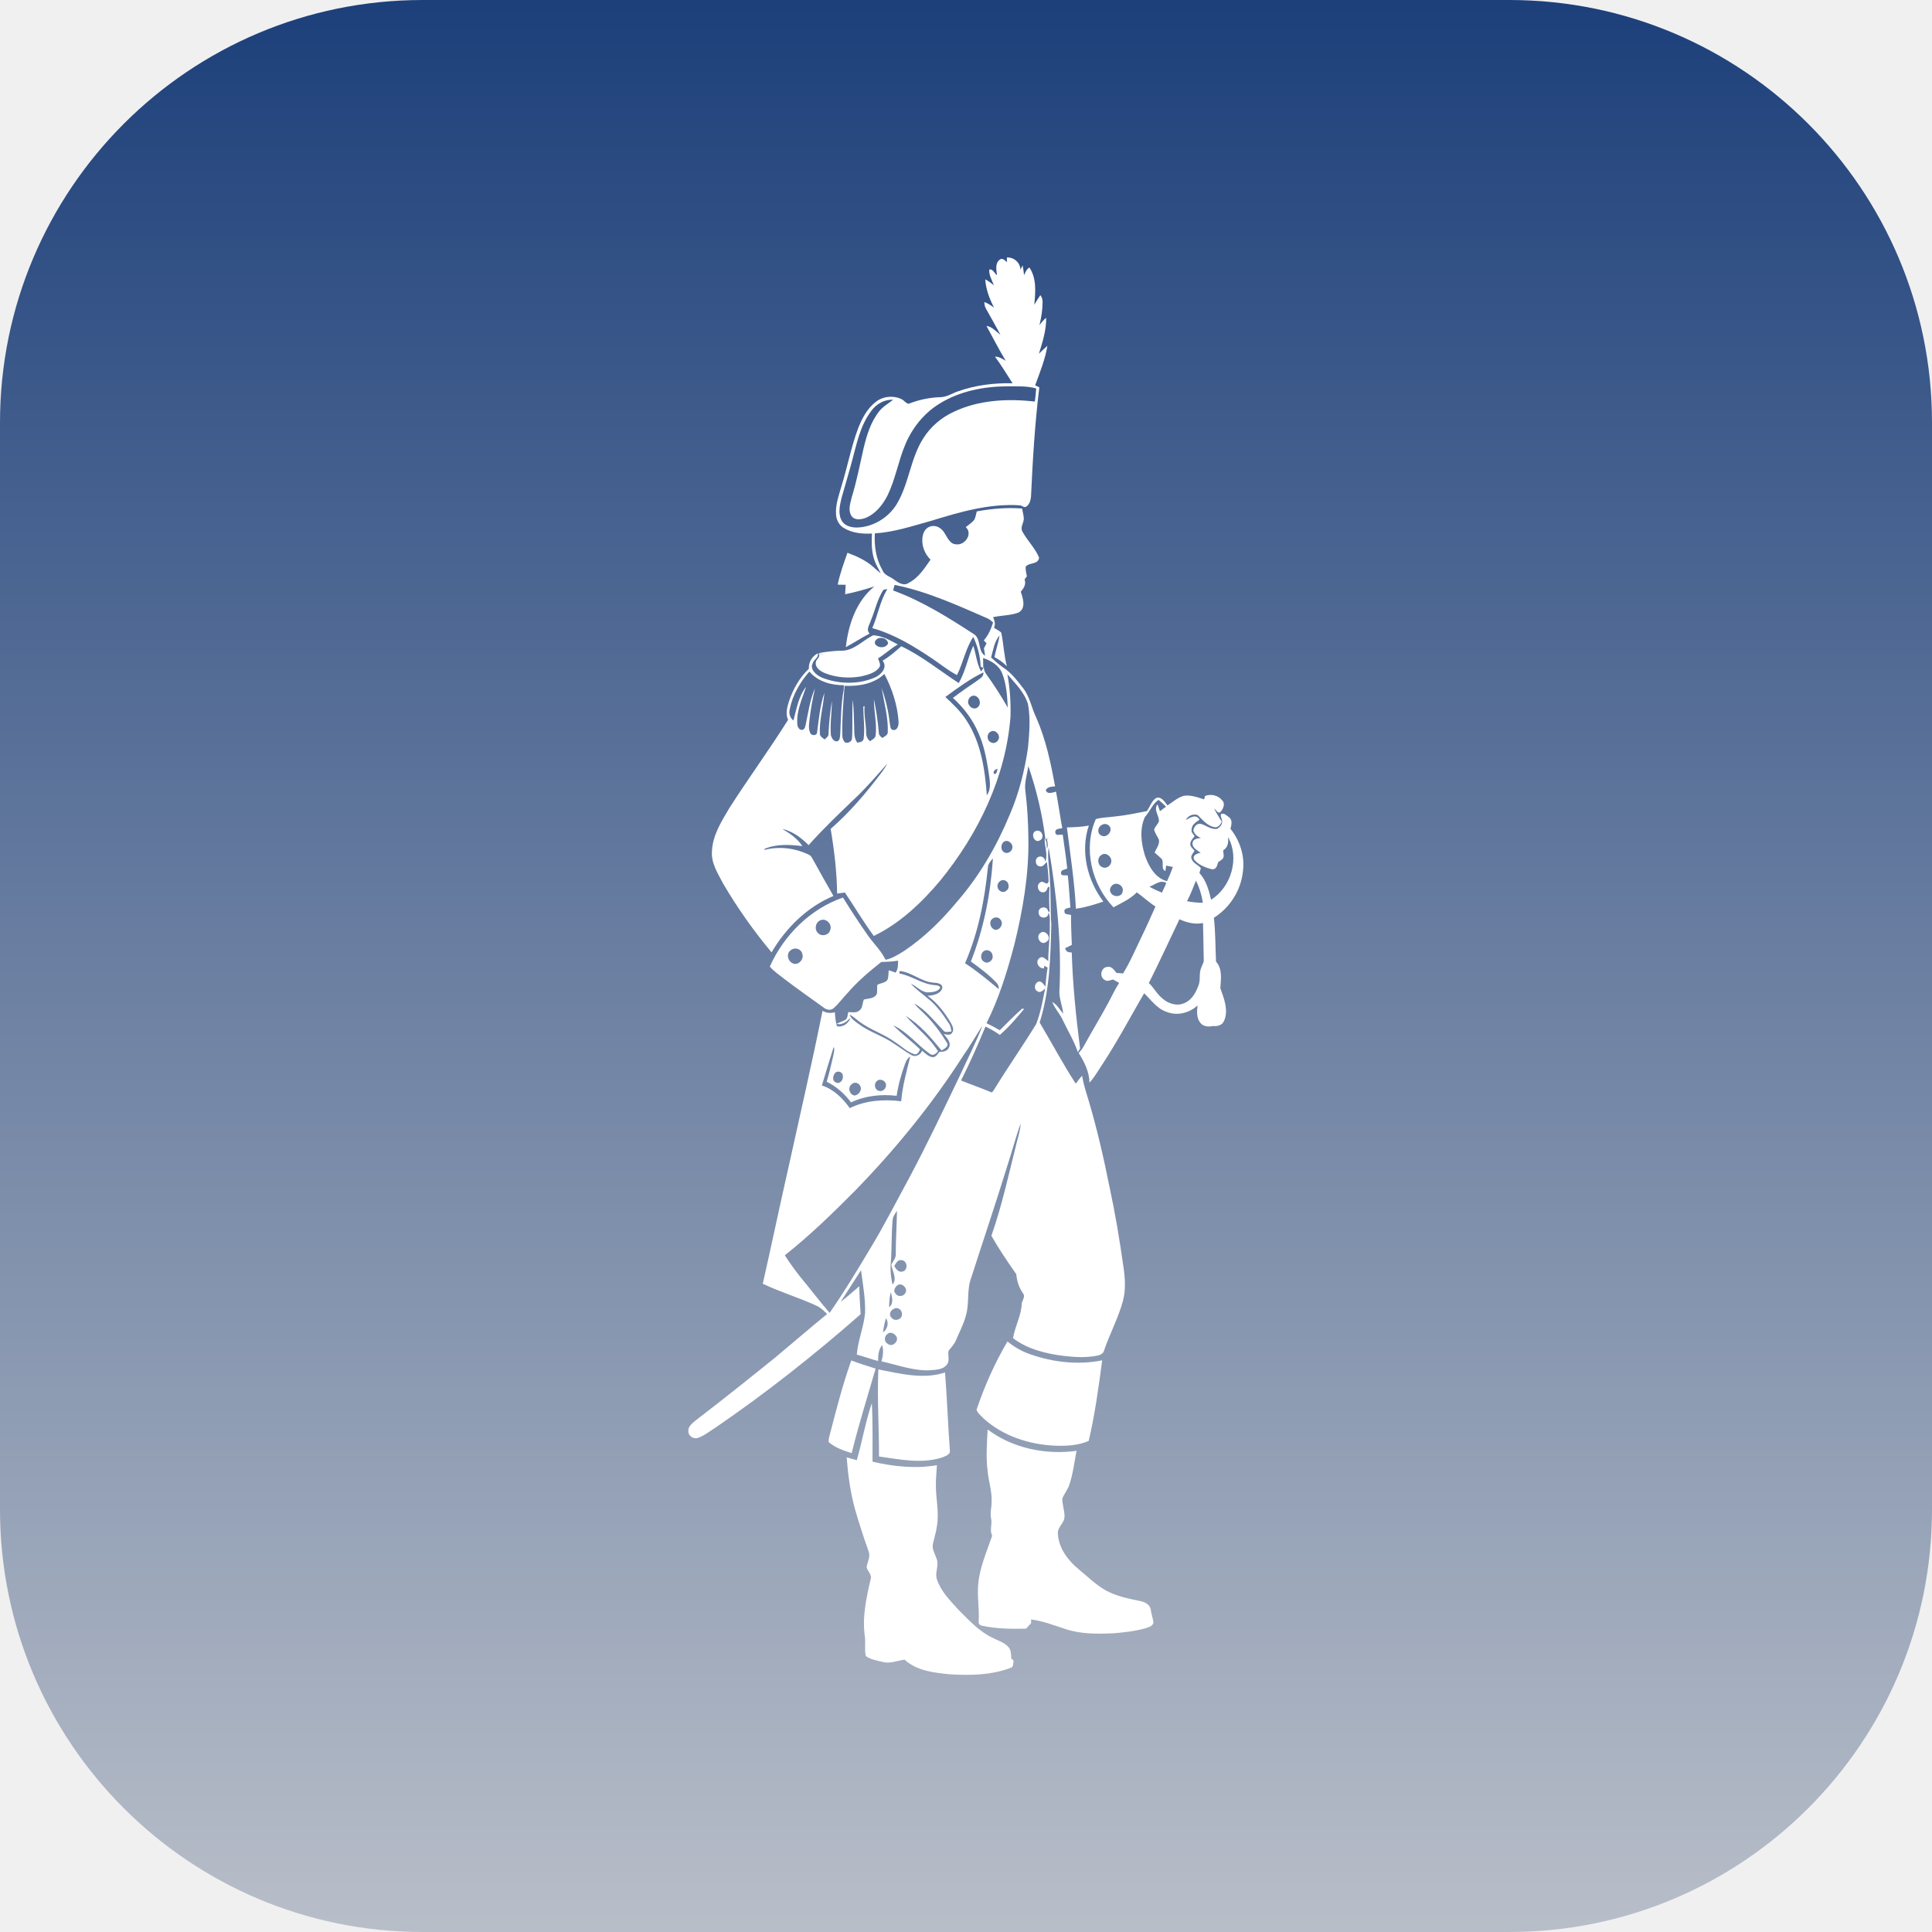
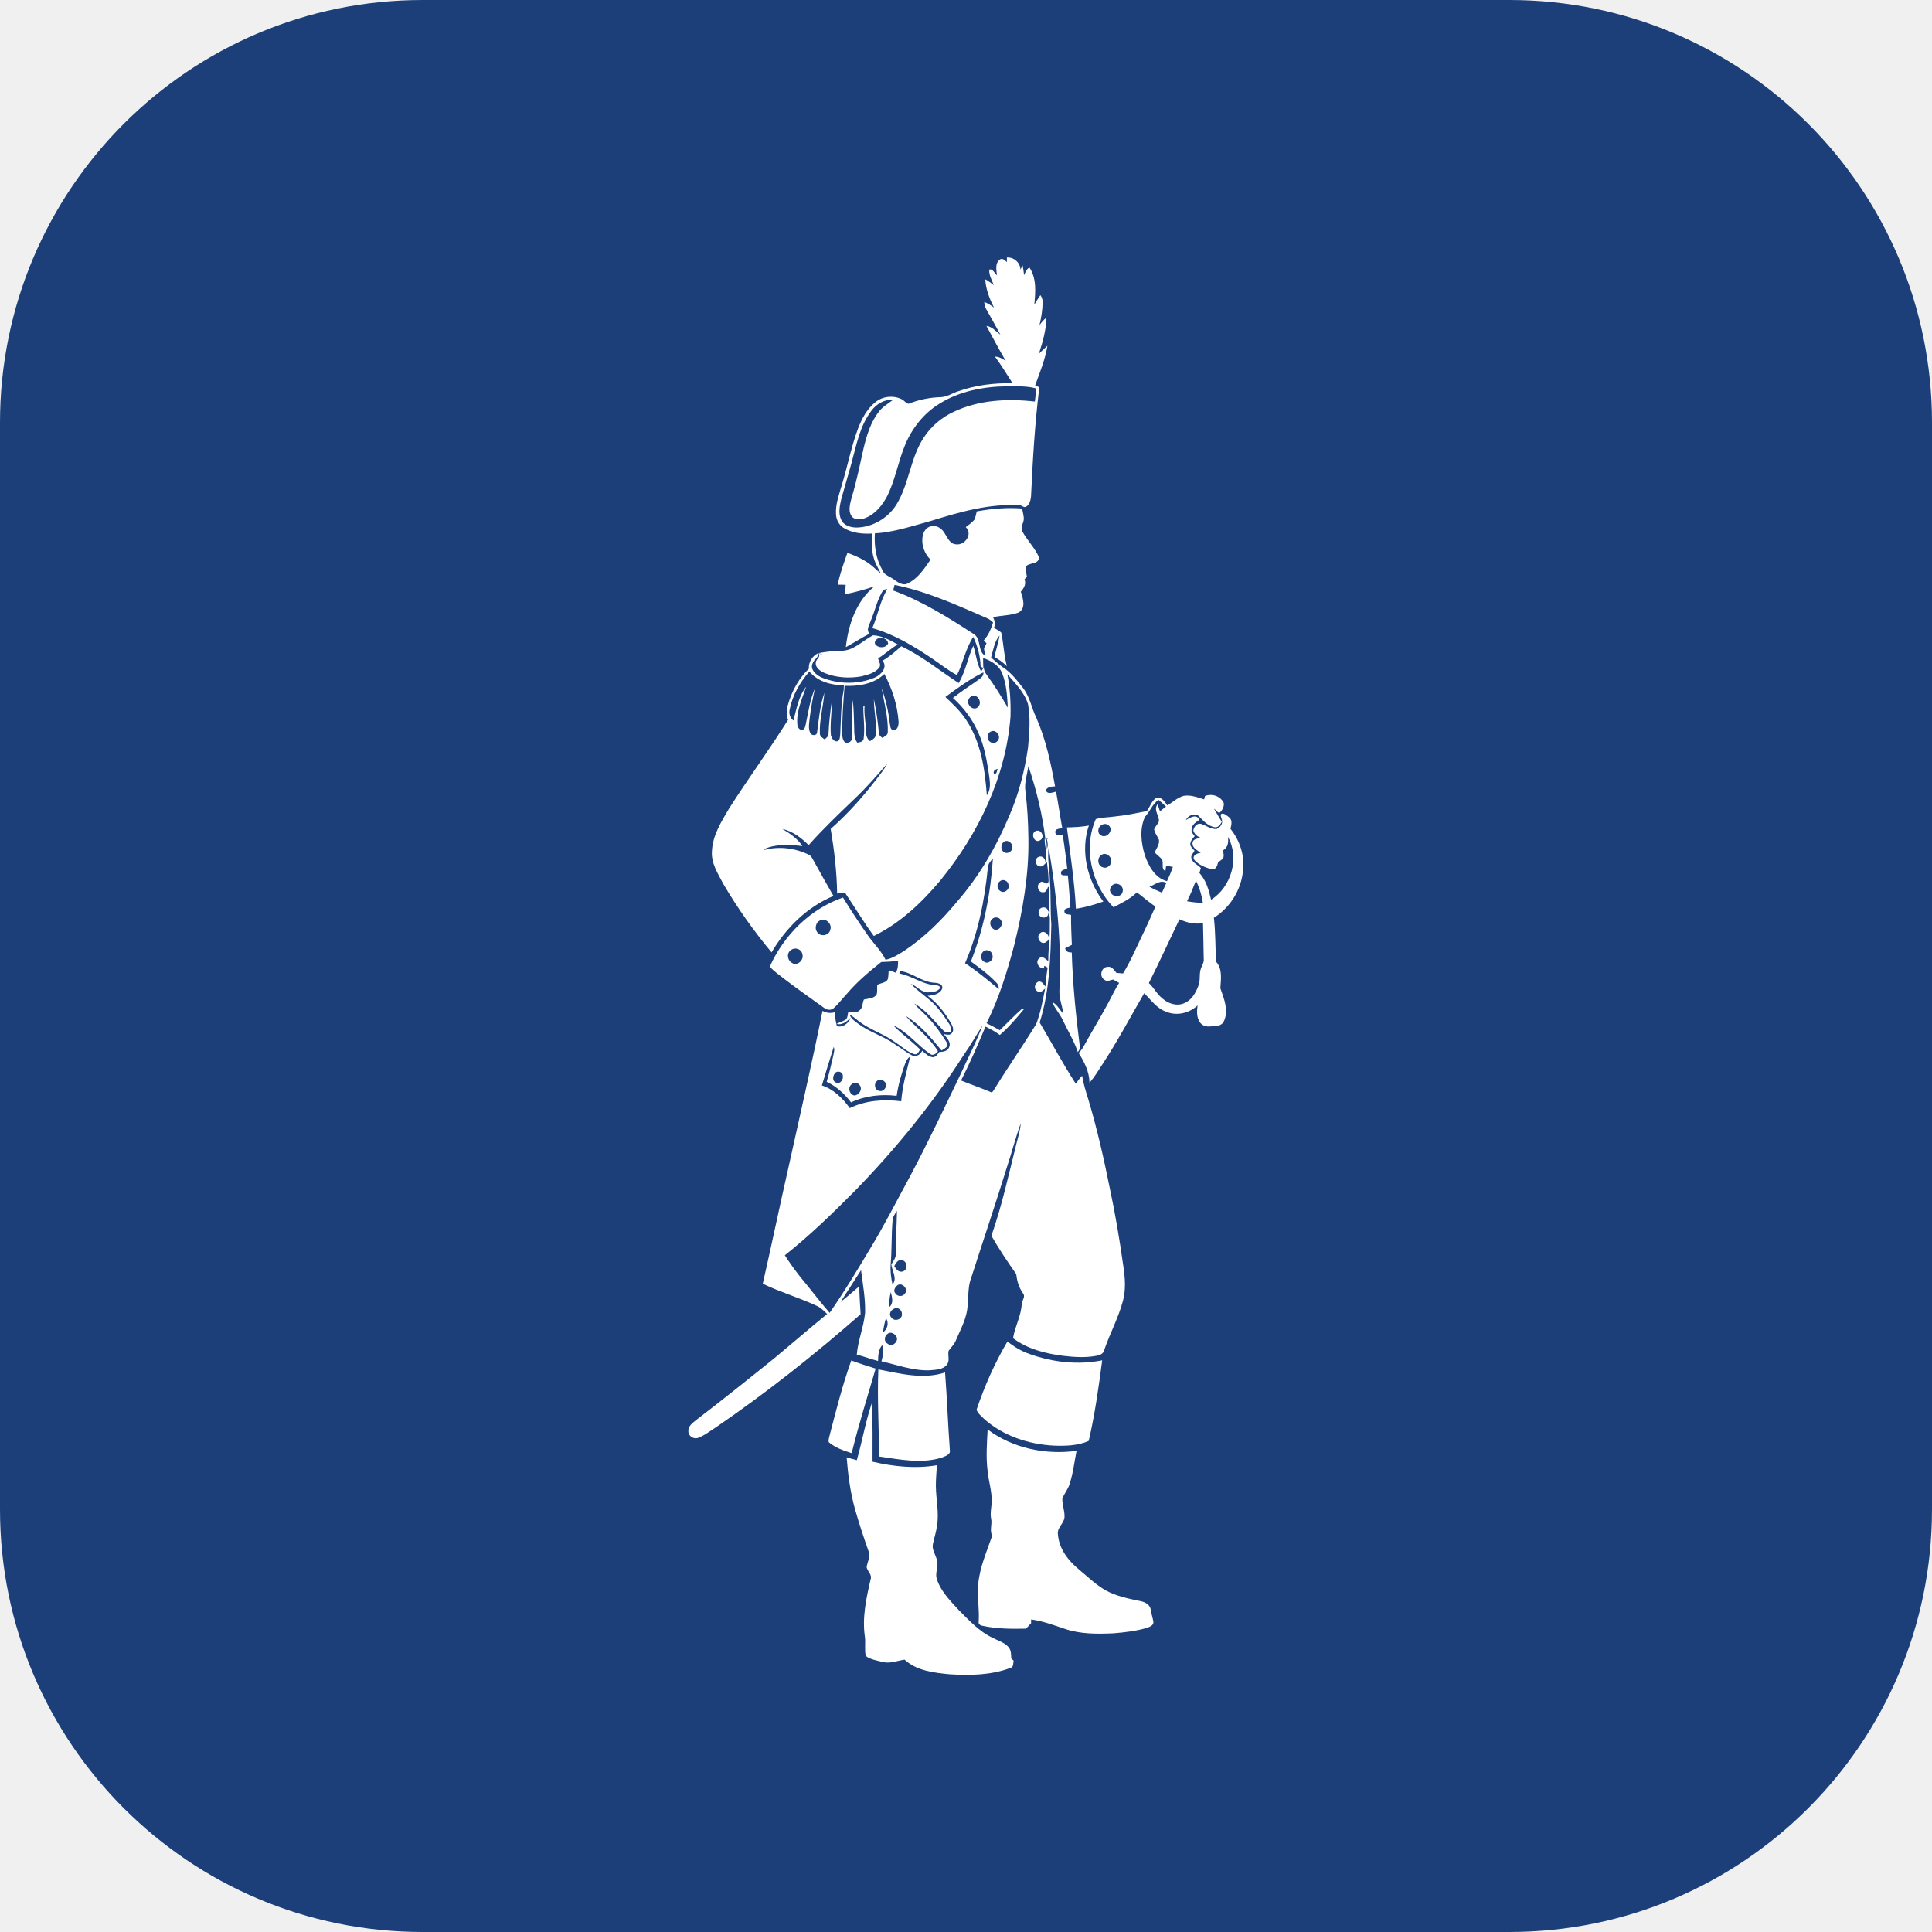
<svg xmlns="http://www.w3.org/2000/svg" viewBox="0 0 512 512">
  <defs>
-     <linearGradient id="background" x1="0" y1="0" x2="0" y2="1">
-       <stop offset="0" stop-color="#1c3f7a" />
-       <stop offset="1" stop-color="#b9bfc9" />
-     </linearGradient>
    <mask id="figure" maskUnits="userSpaceOnUse" x="642" y="102" width="714" height="1795">
      <path fill="#fff" d="M 1050.2 112.6 C 1058.8 111.9 1067.1 119.1 1067.1 127.8 C 1067.8 126.4 1069.2 123.7 1069.9 122.4 C 1070.6 126.4 1071.3 130.6 1071.7 134.6 C 1073.4 131.1 1074.7 127.1 1078.4 125.1 C 1087.6 138.8 1086 156.1 1084.5 171.7 C 1086.9 167.7 1089.3 163.6 1092.1 159.7 C 1093.9 162.1 1094.9 164.9 1094.9 168 C 1094.9 177.8 1093.3 187.6 1091 197.2 C 1093.5 193.9 1096 190.6 1099.4 188.1 C 1099.6 203.5 1094.8 218.4 1090.3 233 C 1093.8 229.7 1097.2 226.2 1100.9 223.1 C 1098.2 240.2 1091.4 256.4 1085.6 272.6 C 1086.9 273.2 1089.5 274.5 1090.8 275.1 C 1085.2 320.5 1082.5 366.2 1080.4 411.8 C 1079.9 416.6 1078.5 422 1074.1 424.6 C 1071.3 426 1069 422.8 1066.2 422.8 C 1028.2 420.3 991.1 431.2 955.1 442.3 C 932 448.6 909 456.5 884.9 457.9 C 884 473.8 886.3 490 894.4 503.9 C 896.7 510.7 904.5 511.9 909.5 516.2 C 914.2 519.6 920.9 524 926.7 520.2 C 939.2 514 946.9 501.9 954.6 490.8 C 946.8 483.1 942.6 471.7 944.9 460.8 C 945.9 455.5 949.4 450.3 955 449.1 C 961.9 447.1 968.8 451.7 972.1 457.5 C 975.8 463 978.7 471.2 986.4 471.6 C 997.5 473.4 1008 458.5 998.7 450.1 C 1002.3 447.1 1006.5 444.6 1009.4 440.9 C 1011.1 437.6 1011.5 433.9 1012.5 430.4 C 1031.2 427 1050.2 425.3 1069.2 426.8 C 1070 431 1071.2 435.2 1071.4 439.4 C 1071.4 444.8 1066.7 450 1069.5 455.4 C 1075.6 466.8 1085.4 476.1 1090.5 488.2 C 1089.6 497.3 1078 494 1073.7 499.6 C 1073.4 503.7 1074.5 507.7 1075.2 511.7 C 1074.5 512.7 1073.1 514.6 1072.3 515.5 C 1074.6 521.6 1071.4 526.5 1067.6 531 C 1070.4 539.4 1074.5 551.8 1064.6 557.1 C 1054.5 560.8 1043.4 560.5 1032.9 562.8 C 1034.8 567.1 1036.2 571.6 1034 576.1 C 1037.1 578 1040.3 579.7 1043.1 582 C 1046.1 595.9 1046.4 610.4 1050.2 624.2 C 1045.6 619.6 1040.4 615.8 1034.6 612.8 C 1036.4 603.7 1039.6 594.9 1041 585.7 C 1034.4 593.4 1033.1 603.9 1030.4 613.3 C 1035.1 617.3 1039.6 621.7 1044.8 625.3 C 1055.4 632 1063.1 642.1 1070.7 651.9 C 1079 662.8 1081.1 676.6 1087 688.7 C 1099 716 1105.2 745.4 1110.5 774.6 C 1106.3 774.9 1101.2 775 1098.9 779.3 C 1100.6 785.2 1107.6 782.2 1111.7 781.2 C 1114.6 796.4 1116.7 811.7 1119.5 826.9 C 1116.4 827.8 1110.4 827.3 1110.8 832.1 C 1111.1 837.2 1116.8 834.7 1120.1 835 C 1122 849.2 1124.3 863.2 1125.7 877.4 C 1123.1 879 1117.8 878.8 1117.9 882.9 C 1117.7 887.5 1123.6 885.4 1126.5 886.2 C 1127.9 899.5 1128.6 912.9 1129.7 926.3 C 1126.8 927.2 1121.4 927.1 1122.2 931.6 C 1122.4 935.7 1127.8 934.5 1130.5 935.6 C 1130.4 948.1 1131 960.5 1131.5 973 C 1128.7 974.3 1125.9 975.7 1123.1 977.2 C 1123.9 981.5 1127.4 982.7 1131.4 982.5 C 1132.6 1022.7 1136.7 1062.8 1141.8 1102.7 C 1140.8 1104.2 1139.9 1105.7 1139 1107.3 C 1134.3 1093.2 1126.4 1080.5 1120.1 1067.1 C 1116.5 1059.1 1110.1 1052.8 1107 1044.5 C 1113.1 1047.8 1116.3 1054.1 1120.7 1059.2 C 1119.8 1049.7 1115.7 1040.8 1115.9 1031.3 C 1119 970.9 1112.4 910.5 1102.5 851.1 C 1100.4 864.9 1103.9 878.6 1104 892.5 C 1105.5 910.7 1104.4 929 1105.8 947.3 C 1104.8 988.5 1103.8 1030.5 1091.2 1070.2 C 1106.4 1095.7 1120.2 1121.9 1136.4 1146.8 C 1138.8 1143.3 1141.4 1140 1144.3 1136.8 C 1146 1146.9 1149.1 1156.7 1152.1 1166.4 C 1163 1202.9 1171.5 1240.2 1179 1277.6 C 1185.9 1309.8 1191.3 1342.2 1195.9 1374.8 C 1198.1 1389.2 1199.3 1404 1195.6 1418.2 C 1189.9 1439.8 1179.1 1459.5 1171.9 1480.6 C 1170.9 1485.2 1166.1 1486.8 1162 1487.5 C 1148.4 1490 1134.4 1489.1 1120.8 1487.5 C 1098.7 1484.7 1076 1479.1 1057.9 1465.4 C 1060.3 1450.4 1068.4 1436.9 1068.8 1421.6 C 1069.9 1417.3 1073.8 1412.8 1070 1408.7 C 1065.1 1401.7 1062.8 1393.6 1061.9 1385.2 C 1050.9 1369.6 1040.3 1353.8 1030.8 1337.2 C 1044.1 1299.3 1052.6 1259.8 1062.4 1220.8 C 1064.5 1212.8 1066.9 1204.8 1067.5 1196.5 C 1061.1 1214.1 1056.5 1232.3 1050.6 1250.1 C 1036.1 1297 1020.4 1343.5 1005.4 1390.2 C 999.9 1404.8 1003.3 1420.9 999.2 1435.9 C 996.4 1447.3 990.7 1457.7 986.2 1468.5 C 984.2 1473.3 980.3 1476.9 977.3 1481.1 C 975.8 1486.7 979.2 1493.4 975.1 1498.5 C 970.1 1505.1 960.7 1504.9 953.2 1505.6 C 932.6 1506.3 913.1 1498.8 893.2 1494.4 C 895.1 1487.7 896 1480.7 894.1 1474 C 889.4 1479.5 889 1487.1 888.9 1494 C 880 1491.5 871.2 1488.4 862.3 1485.9 C 863.8 1468.1 871 1451.4 872.7 1433.7 C 873.2 1415.8 869.9 1398 867.6 1380.3 C 859 1393.5 850.6 1406.8 842 1420 C 850.1 1413.9 857.6 1406.9 865.4 1400.4 C 865.6 1412.1 866.4 1423.7 867.1 1435.4 C 809.6 1485.9 749.4 1533.5 686.2 1576.8 C 678.9 1581.3 672.2 1587 664 1590 C 658.6 1592.4 651.3 1588.1 651.5 1582 C 650.8 1575.4 657.1 1571.4 661.4 1567.7 C 694.6 1542.3 727.2 1516.2 759.7 1490 C 781.6 1471.8 803.1 1453.1 825.2 1435.1 C 821.4 1431.5 817.7 1427.7 813 1425.3 C 790.7 1414.8 766.8 1407.9 744.6 1397.2 C 755.8 1348.1 766 1298.8 777.2 1249.7 C 791.4 1185 806.4 1120.5 819.4 1055.6 C 824.1 1058.4 829.6 1058.8 834.9 1057.4 C 835.1 1063.2 835.8 1069.1 837.4 1074.8 C 844.8 1076.8 852.2 1071.2 854.5 1064.3 C 849.7 1069.1 844.2 1073.7 836.9 1072 C 840.4 1070 844.4 1068.9 848 1066.9 C 851.1 1064.7 850.7 1060.5 851.6 1057.2 C 856.3 1057.2 861.8 1058.7 865.6 1055.1 C 870 1051.9 869.1 1045.9 871.2 1041.4 C 876.6 1040.1 883.4 1040.5 887 1035.3 C 888.5 1031.5 887.4 1027.2 887.9 1023.2 C 892 1020.6 898.3 1020.9 901 1016.3 C 902.1 1012.6 901.8 1008.6 902.3 1004.8 C 905.1 1005.7 908 1006.7 910.8 1007.8 C 914.2 1003.5 913.9 997.9 914 992.8 C 907.1 994 900 994.2 892.9 994.5 C 877.8 1006.5 862.9 1019 850.3 1033.8 C 844.5 1039.8 839.6 1046.8 833.3 1052.3 C 829.8 1055.4 824.5 1054.5 821.1 1051.7 C 804.6 1039.7 787.7 1028.1 771.5 1015.6 C 765.3 1010.7 758.6 1006.3 753.4 1000.2 C 771 960.9 804 928 845 913.8 C 855 930 865.5 945.9 876.4 961.5 C 883.6 971.7 892.9 980.4 898.3 991.7 C 907 989.9 914.5 985 921.9 980.4 C 946.8 963.6 968.5 942.3 987.6 919.2 C 1015.6 887.1 1037.2 849.9 1053.5 810.7 C 1065.2 783.6 1072.6 754.7 1076.7 725.5 C 1078.3 707.6 1079.9 689.3 1076.6 671.6 C 1072.1 656.8 1060.6 645.7 1050.8 634.3 C 1054.1 651.8 1055.2 669.7 1054.7 687.5 C 1048.8 763.2 1014.3 834.2 966.8 892.5 C 943.5 920.3 916.5 945.9 883.6 961.9 C 870.7 944.3 859.6 925.6 847.4 907.5 C 844.1 907.9 840.9 908.4 837.7 908.8 C 837.3 881.7 834.1 854.6 829.6 827.9 C 853.7 806.8 874.6 782.3 893.7 756.7 C 896.2 753.3 898.6 749.8 900.6 746 C 887.4 761 874.5 776 860 789.7 C 840.2 808.7 820.2 827.7 802 848.2 C 792.9 839 782 830.8 769.1 827.9 C 778.6 833.6 788.1 839.9 794.2 849.4 C 778.5 847.5 761.9 846.5 747 852.8 C 746.9 853.1 746.6 853.8 746.5 854.2 C 765.3 849.2 785.8 851.9 803.1 860.6 C 806 862.4 807.1 866 808.9 868.8 C 816.9 883.2 824.8 897.6 833.1 911.8 C 800.1 925.6 773.6 951.8 755.6 982.4 C 733.2 955.5 712.9 926.9 695.2 896.7 C 688.5 883.8 679.7 870.6 681 855.5 C 681.9 835.7 692.9 818.5 702.7 801.9 C 726.5 764.6 752.8 728.8 776.3 691.3 C 772.8 683.9 775.1 675.6 777.4 668.1 C 782.5 652.9 790.6 638.5 802.3 627.4 C 801.8 619.3 806.2 612 813.3 608.1 C 815.3 612.9 808.7 615.6 807.4 619.8 C 802.8 628.1 811.6 635.4 818.5 638.4 C 839.4 646.8 863.8 647.3 884.6 638.5 C 892.5 635.2 901.4 625.8 894.6 617.3 C 903.1 612.3 910.6 605.8 918 599.2 C 943.9 611.5 966.1 629.8 989.9 645.3 C 998.4 630.7 1001.2 613.8 1008.1 598.6 C 1011.7 609.2 1012.4 620.8 1017.9 630.8 C 1019 629 1020.1 627.3 1021.3 625.6 C 1021.4 629 1022.8 632.3 1025 635 C 1034.5 648.2 1043.2 661.9 1051.3 676 C 1050.6 661.6 1049.7 646.8 1044.3 633.2 C 1040.4 623.1 1030.2 617.2 1020.4 613.9 C 1020.4 618.1 1020.5 622.1 1020.7 626.3 C 1019.8 625.9 1018.1 625.2 1017.3 624.8 C 1017 612 1013.6 599.1 1008.1 587.5 C 998.5 602 995.5 619.8 987.7 635.3 C 976.8 629.6 967.3 621.8 957.1 614.9 C 933.7 599.2 909.1 584.1 881.7 576.5 C 888.7 560.5 891.3 542.7 900.6 527.6 C 899.4 527.9 896.9 528.3 895.7 528.5 C 887.9 540.2 885.3 554.4 879.8 567.2 C 878.2 572.5 873.5 578.3 878.3 583.4 C 868.1 588.6 858.7 594.9 848.6 600.3 C 851.7 572.2 861.6 542.7 884.3 524.3 C 872.3 528.3 860.1 531.6 847.7 534.1 C 847.9 530.1 848.1 526.2 848.4 522.3 C 845 522.2 841.7 522.2 838.4 522.1 C 841.2 508.4 846 495.3 850.6 482.2 C 862.5 486.6 874.3 492 883.7 500.6 C 886.5 503.2 889.3 505.7 892.3 508 C 889.2 501.6 885.3 495.5 883.5 488.6 C 880.6 478.7 880.8 468.3 881.3 458.1 C 869.1 458.8 856.2 457.5 845.6 450.9 C 839.9 447.3 836.5 440.6 836.3 433.9 C 835.5 421.9 839.8 410.5 843 399.2 C 850.5 375.2 855.1 350.2 863.9 326.6 C 868.7 314.3 875 302 885.6 293.7 C 894.6 286.2 908.2 284.8 918.7 290.1 C 921.7 291.6 923.8 295.2 927.2 295.7 C 939.8 290.6 953.2 287.9 966.8 287.4 C 975 287.4 981.8 282.4 989.3 280 C 1011.1 272.3 1034.3 269.5 1057.3 270 C 1050.1 258.9 1043.3 247.4 1035.3 236.7 C 1040.3 236.5 1044.5 239.5 1048.7 241.9 C 1040.2 227.6 1032.6 212.8 1024.6 198.2 C 1031.9 199.2 1036.5 205.2 1042.1 209.3 C 1036.3 198.5 1030.3 187.7 1024.2 177 C 1022.5 174.4 1022.1 171.3 1021.9 168.3 C 1026.4 169.8 1030.3 172.6 1034.1 175.3 C 1028.4 164.3 1023.9 152.4 1023.1 139.9 C 1027 141.8 1030.3 144.6 1033.9 147.2 C 1031.4 140.9 1027.7 134.8 1028.1 127.8 C 1032.5 126.1 1034.7 132.6 1037.8 134.8 C 1037.1 128.3 1035.1 119.9 1041.2 115.3 C 1044.2 112.5 1048 116.2 1050.2 118.4 C 1050.2 116.4 1050.2 114.5 1050.2 112.6" />
      <path fill="#000" d="M 965.6 295.7 C 990.9 279.8 1021.3 274 1050.8 273.8 C 1062.9 273.9 1075.2 273.2 1086.9 276.5 C 1086.5 282 1085.9 287.5 1085.2 292.9 C 1051 289 1015 290.8 983.5 305.8 C 968.2 312.9 954.9 324.2 945.8 338.5 C 929.3 363.9 927.8 395.8 912.1 421.6 C 901.5 438.8 881.7 450.6 861.3 450.6 C 854.2 450.4 845.8 447.9 842.8 440.8 C 838.7 432.2 841.2 422.4 843.2 413.7 C 847.2 399.4 851.5 385.2 855.4 370.9 C 861.7 348.1 865.9 323.6 880.6 304.4 C 887 295.7 897 290.1 907.9 290.6 C 901.8 295.4 894.7 299.3 889.9 305.6 C 879.6 318.9 874.7 335.3 870.8 351.4 C 866.2 371.6 862.3 392.1 856.2 411.9 C 854.4 419.5 851 428.3 855.4 435.7 C 858.9 441.7 867.2 440.8 872.9 438.7 C 885.6 433.8 894.6 422.4 900.7 410.6 C 910.6 390.3 914.2 367.7 922.9 346.9 C 931.6 326.1 946.2 307.6 965.6 295.7" />
      <path fill="#000" d="M 909.6 522.4 C 950.1 530.5 987.9 547.8 1025.6 564.2 C 1028.4 565.3 1030.7 567.4 1032.9 569.5 C 1030.3 577.6 1027.1 585.4 1021.3 591.8 C 1022.1 592.7 1023.9 594.6 1024.7 595.6 C 1023.6 597.6 1022.6 599.6 1021.5 601.7 C 1022 604.8 1022.4 607.9 1022.9 611.1 C 1013.1 605.1 1018.6 589.4 1008.2 583.6 C 976.3 562.9 943.7 542.5 907.8 529.4 C 908.4 527 909 524.7 909.6 522.4" />
      <path fill="#fff" d="M 841.9 604.8 C 857.9 605.6 869.3 592.2 882.7 585.5 C 893.8 585.9 904 591.7 913.6 597 C 904.8 602 897.5 609.2 888.9 614.4 C 890 618.2 893.1 622.4 890.2 626.2 C 884.7 632.9 875.5 635.1 867.4 637 C 852.3 639.6 836.2 638.5 822 632.7 C 816.6 630.3 810 626.1 811 619.3 C 811.3 615.1 817.9 612.8 814.2 608 C 816.1 608.6 819.8 609.9 821.6 610.5 C 819.3 609.6 817 608.7 814.7 607.7 C 823.7 606.2 832.8 605 841.9 604.8" />
      <path fill="#000" d="M 887.3 590.4 C 892.1 586.7 901 589.4 901.5 595.8 C 898.5 601.8 889.3 601.9 885.5 596.8 C 884 594.4 885.5 591.9 887.3 590.4" />
      <path fill="#000" d="M 778.4 677.9 C 781.9 660.3 791.2 644.3 802.9 630.9 C 813.5 643.4 830.4 648.1 846.2 648 C 846.1 649.9 846 651.9 845.9 653.9 C 842.4 672.1 842.5 690.7 841.6 709.2 C 841.1 712.3 841.6 716.9 837.9 718.2 C 833.4 718.9 831.1 714.4 829.9 710.9 C 828.6 696.4 831.1 682 831.1 667.6 C 829 681.2 827.5 695 826.9 708.9 C 827.3 712.1 823.9 713.8 822.2 715.9 C 819.8 714.1 816.6 712.6 816.1 709.2 C 815.2 691.8 820.4 674.8 821.7 657.5 C 816.3 673.5 814.8 690.4 812.6 707 C 812.4 711.8 804.8 711.3 803.8 707.2 C 801.4 701.6 802.7 695.4 803.3 689.6 C 804.8 676.9 807.1 664.3 810 651.8 C 803.6 666.3 801.6 682.1 798.3 697.5 C 797.7 699.7 797.3 702.6 795 703.6 C 791 705.2 788 700.6 787.9 697.2 C 786.4 680.6 793.8 665.2 798.9 649.9 C 789.3 662 786.9 677.7 783 692.2 C 778.6 688.9 777 683.2 778.4 677.9" />
      <path fill="#000" d="M 973.2 662.7 C 988.4 651.5 1003.8 640.2 1020.8 631.9 C 1021.4 637.7 1015.7 640 1012 643 C 1002 649.7 992.2 656.6 982.6 663.9 C 996.3 676.1 1007.5 691.2 1014.7 708.1 C 1021.5 723.2 1024.6 739.7 1027.2 756 C 1028.4 765.9 1031.4 776.9 1025.1 785.8 C 1022.7 753.4 1017.8 719.6 999.5 691.9 C 992.4 680.7 982.7 671.7 973.2 662.7" />
      <path fill="#000" d="M 847 648.7 C 864.5 649.6 883.7 646.4 896.8 633.9 C 906.5 652.3 913.1 672.5 914.6 693.3 C 914.9 697.6 913.6 704.6 908 704.1 C 903.6 703.5 904.4 698.3 903.5 695.1 C 901.9 680.3 898.4 665.7 893.4 651.6 C 896.5 670 901.8 688.3 901.1 707.1 C 900.8 710.8 896.9 712.1 894.4 714 C 892 712.3 889.6 710.2 889.9 707 C 888.6 693.1 886.6 679.2 883.7 665.5 C 883.7 680.6 887.6 695.6 885.9 710.8 C 885.3 714.6 881.6 716.2 878.8 718 C 875.4 715.3 873.9 711.3 874 707 C 873.9 696 871.1 685.2 872 674.2 C 871.6 674.3 870.9 674.5 870.5 674.6 C 870.4 688 872.6 701.5 870.9 714.9 C 870.3 718.9 866.1 719.4 862.9 719.9 C 858.4 713.9 859.3 706.1 859 699.1 C 858.6 688.1 858.5 677.1 857.3 666.2 C 856.1 682.3 857.4 698.6 856.3 714.8 C 855.8 718.8 851.3 721 847.6 719.6 C 845.3 717.4 844.2 714.1 844.2 710.9 C 843.6 690.1 845.5 669.4 847 648.7" />
      <path fill="#000" d="M 1006.9 661.3 C 1013.9 659.3 1019.4 669.5 1014.5 674.7 C 1011.5 678.9 1005 677.1 1002.9 672.9 C 1000 668.9 1002.3 662.8 1006.9 661.3" />
      <path fill="#000" d="M 1030.1 706 C 1036.1 702.7 1043 711.2 1039.3 716.6 C 1037.6 719.8 1033.4 721.4 1030.2 719.5 C 1024.8 717.1 1024.6 708.4 1030.1 706" />
      <path fill="#000" d="M 1077.1 749.3 C 1087.2 779 1094.7 809.8 1098.4 840.9 C 1099.6 840.4 1101.9 839.4 1103.1 839 L 1100.2 840.8 C 1101.1 844.7 1102.2 848.9 1100.2 852.8 C 1099.9 848.4 1100.7 843.6 1097.5 840 C 1097 849.8 1102 860 1098.2 869.3 C 1098.6 864.8 1093.9 860.9 1089.8 862.9 C 1084.2 865.1 1085.8 874.9 1091.9 874.8 C 1095.7 875.5 1097.6 871.2 1100.3 869.3 C 1101 875.8 1102 882.2 1102.2 888.6 C 1102.1 891.1 1103.4 895.2 1100.3 896.3 C 1097.6 896 1094.7 892.6 1092.1 894.7 C 1086.4 897.7 1089.1 907.9 1095.6 907.2 C 1099.3 907.4 1100.6 903.3 1101.6 900.6 C 1102.1 900.6 1103 900.5 1103.5 900.5 C 1102.9 911 1103 921.5 1103.7 932 C 1103.2 931.7 1102.3 931.1 1101.8 930.9 C 1100.4 923.1 1088.4 925.6 1090 933.3 C 1090.4 941.1 1103.6 940.7 1101.9 932.1 C 1105 937.3 1103.7 943.5 1103.9 949.3 C 1104.2 964 1101.9 978.7 1102 993.4 C 1098.8 991.2 1095 986.1 1090.9 989.6 C 1085.2 994 1089.8 1002.8 1096.5 1002.5 L 1097.1 999.2 C 1098.5 1000 1099.8 1000.7 1101.2 1001.5 C 1099.9 1009.4 1099.1 1017.3 1098.4 1025.2 C 1095.9 1022.5 1094.1 1018.1 1089.7 1019 C 1084.9 1020.8 1083.4 1028.2 1088.2 1031 C 1091.8 1033.9 1095.6 1030 1098.1 1027.6 C 1095.1 1042.6 1092.4 1057.8 1086.9 1072.1 C 1070.3 1099.2 1052 1125.3 1035.3 1152.4 C 1034 1154.2 1033.1 1156.5 1031.2 1157.8 C 1018.5 1152.4 1005.5 1148 992.8 1142.8 C 1003.9 1120.8 1013.9 1098.1 1023.4 1075.3 C 1029.6 1078.3 1035.7 1081.6 1041.3 1085.8 C 1052.6 1076.1 1062.2 1064.7 1071.7 1053.3 C 1071.1 1053.2 1070 1052.9 1069.4 1052.8 C 1059.6 1061.3 1050.6 1070.8 1041.3 1079.9 C 1035.9 1076.7 1030.3 1073.8 1024.7 1071.1 C 1040.2 1040.2 1050.4 1007 1059.3 973.6 C 1070.1 929.9 1077.9 885 1077.1 839.8 C 1076.9 820.1 1075.8 800.4 1073.4 780.9 C 1071.8 770.2 1075.5 759.8 1077.1 749.3" />
      <path fill="#000" d="M 1034.1 759 C 1032.2 755.5 1035.8 753.4 1038.6 752.6 C 1038 754.8 1037.3 760.2 1034.1 759" />
      <path fill="#fff" d="M 1298.3 786.6 C 1305.7 783.8 1314.5 785.7 1319.6 792 C 1324.3 796.3 1320.6 803.8 1316.8 807.4 C 1313.8 808.2 1312 803.9 1309.5 802.5 C 1312.7 808.1 1315.8 813.6 1319.2 819 C 1317.5 822.3 1315 826.1 1310.7 825.8 C 1301.4 824.5 1295.3 816.7 1289.1 810.6 C 1283.3 808.4 1276.8 811.4 1274.2 816.8 C 1279.4 813.8 1287.4 808.6 1291.3 816.4 C 1287.2 819.3 1281.8 822.3 1281.5 828.1 C 1280.6 831.7 1283.2 834.4 1285.3 836.9 C 1282.5 840.3 1278.6 844.2 1280.1 849 C 1281.4 851.4 1283.4 853.2 1285.1 855.2 C 1283.4 858.3 1279.7 861.5 1281.4 865.3 C 1283.2 870.9 1289.4 872.7 1293 876.9 C 1292.5 878.9 1291.9 880.9 1291.2 883 C 1299.6 892.2 1303.1 904.6 1305.8 916.5 C 1331.1 900.8 1341.8 864.1 1326.9 837.9 C 1327.8 844.3 1327.1 851.1 1321 854.6 C 1320.9 858.1 1322.7 862.2 1320.4 865.2 C 1318.6 866.9 1316.5 868.2 1314.6 869.6 C 1313.7 873.6 1312 879.4 1306.6 878.3 C 1298.8 876.4 1290.6 873 1285.1 867 C 1281.2 861.3 1288.2 858.3 1292.8 857.9 C 1288.8 854.6 1282 851.8 1282.6 845.5 C 1282.9 840.2 1289.2 839.9 1293.1 839.1 C 1288.8 837.6 1285.1 834.6 1283.6 830.1 C 1283.9 825.6 1288 820.4 1292.9 821.5 C 1299.6 823.4 1305.5 828.7 1312.9 827.9 C 1317.1 826.2 1320.8 821.4 1319.4 816.7 C 1319 814.1 1316.9 811.4 1318.6 809 C 1322.6 807.8 1325.8 811.6 1328.8 813.7 C 1332.9 817.4 1331.1 823.2 1330.1 827.8 C 1342 842.6 1348.2 861.9 1345.7 880.9 C 1343.3 904.5 1329.5 926.5 1309.3 939.1 C 1311.4 957.3 1311.1 975.7 1312 994 C 1320.3 1003.2 1318.1 1016.1 1317.4 1027.3 C 1322 1040.2 1327.9 1054.7 1322.1 1068.1 C 1319.9 1073.7 1313.5 1075.3 1308 1074.6 C 1302.6 1075.9 1296.1 1075.3 1292.4 1070.7 C 1287.5 1064.6 1287.9 1056.1 1288.9 1048.8 C 1278.7 1058.4 1263.1 1062.3 1249.9 1056.8 C 1237.9 1052.8 1230.7 1041.9 1222 1033.6 C 1204.5 1063.8 1188.1 1094.8 1168.8 1124 C 1164 1131.4 1159.5 1139 1153.6 1145.5 C 1153.4 1131.9 1147.1 1119.5 1140 1108.3 C 1143.1 1105.5 1145.3 1102 1147.3 1098.3 C 1156.9 1080.8 1167.4 1063.6 1176.9 1046 C 1181.5 1037.5 1185.5 1028.8 1190.7 1020.6 C 1188.1 1019.2 1185.5 1017.8 1183.1 1016.4 C 1179.6 1017.1 1175.6 1019.5 1172.5 1016.8 C 1165.5 1013.1 1168 1001 1176 1000.6 C 1181.4 999.5 1184.5 1004.6 1187.3 1008.1 C 1190 1008.3 1192.8 1008.6 1195.6 1008.8 C 1204.7 994.2 1211.3 978.3 1218.8 962.9 C 1224.9 950.4 1230.5 937.7 1236.2 925 C 1227.9 919.8 1220.8 913 1212.9 907.3 C 1204.6 915.6 1193.8 920.6 1183.6 926 C 1156.3 897.6 1145.3 852.2 1161.5 815.6 C 1169.2 813.3 1177.4 813.5 1185.4 812.3 C 1198.9 811 1212.1 808.2 1225.4 805.6 C 1229.3 800.3 1231.1 793.3 1236.6 789.4 C 1243.3 786.4 1247.8 794 1251.2 798.5 C 1257.8 794.2 1263.8 788.7 1271.4 786.5 C 1280.2 784.9 1288.9 788.4 1297.1 790.9 C 1297.4 789.8 1298 787.7 1298.3 786.6" />
      <path fill="#000" d="M 1223 812.9 C 1229.2 806.2 1232.3 796.7 1240 791.5 C 1243.3 794.1 1246.4 797 1249.4 800 C 1246.9 801.9 1244.4 803.8 1241.8 805.7 C 1240.8 802.8 1239.8 799.9 1238.8 797.1 C 1233.3 804.1 1241.1 811.2 1240.5 818.6 C 1238.9 822 1236.1 824.8 1234.5 828.3 C 1235.3 833.3 1238.8 837.1 1240.6 841.7 C 1241.4 847.5 1237.3 852.4 1235.1 857.4 C 1238.1 860.2 1241.2 862.7 1244 865.5 C 1247.2 869.8 1242.5 878.1 1248.6 880.6 C 1248.9 878.9 1249.4 875.5 1249.6 873.8 C 1252.4 874.3 1255.2 874.9 1258 875.5 C 1255.9 881.5 1253.4 887.5 1250.6 893.3 C 1235.7 889.4 1227.6 874.4 1222.9 860.9 C 1218.2 845.5 1216.1 827.9 1223 812.9" />
      <path fill="#000" d="M 1168.7 823.1 C 1171.9 820.7 1176.7 821.5 1178.9 824.9 C 1183.2 831.1 1174.3 840.2 1168 835.9 C 1162.8 833.4 1164 825.4 1168.7 823.1" />
      <path fill="#fff" d="M 1125.3 826 C 1134.5 825.7 1143.8 825.5 1152.8 823.6 C 1141.9 855.7 1150.8 892.1 1170.9 918.8 C 1159.7 922.7 1148.3 926.1 1136.6 927.8 C 1134.8 893.7 1129.6 859.9 1125.3 826" />
      <path fill="#fff" d="M 1086.2 830.5 C 1093.5 827.6 1098.3 838.6 1091.6 842.2 C 1084.5 846.4 1079.4 833.5 1086.2 830.5" />
      <path fill="#000" d="M 1045.6 844.7 C 1050.3 839.8 1058.3 845.9 1057 851.8 C 1056.5 856.3 1050.9 859.6 1046.9 857.2 C 1042.4 854.8 1042.3 848.1 1045.6 844.7" />
      <path fill="#000" d="M 1168.7 860.4 C 1173.5 856.7 1180.8 861.9 1180.9 867.5 C 1181.4 873.1 1175.4 878.2 1170.1 875.9 C 1163.4 873.9 1162.8 863.6 1168.7 860.4" />
      <path fill="#000" d="M 1026.5 875.3 C 1027 871.1 1030.1 867.9 1032.7 864.8 C 1029.8 908.8 1021.4 952.7 1005.1 993.8 C 1016.1 1001.9 1027.3 1010 1036.7 1020 C 1039.2 1022.2 1040.2 1025.2 1040 1028.5 C 1026.4 1017.1 1012.7 1005.7 997.8 996 C 1014.4 957.9 1022.4 916.6 1026.5 875.3" />
      <path fill="#000" d="M 1041.6 893.3 C 1045.6 889.9 1052.1 893.1 1052.2 898.3 C 1053.8 904 1046.4 909.3 1041.7 905.5 C 1037.3 902.9 1037.4 896.1 1041.6 893.3" />
      <path fill="#000" d="M 1286.9 892.6 C 1291.2 901.3 1294.1 910.7 1295.5 920.3 C 1288.9 920.4 1282.3 919.6 1275.7 918.4 C 1280 910.1 1283.4 901.3 1286.9 892.6" />
      <path fill="#000" d="M 1228.6 900.2 C 1235.5 897.9 1242.2 891 1249.8 895.6 C 1247.9 899.7 1246.2 903.7 1244.3 907.7 C 1238.9 905.4 1233.6 903.1 1228.6 900.2" />
      <path fill="#000" d="M 1182.9 897.8 C 1188.6 893.9 1197 899.6 1195.1 906.4 C 1194 913.6 1182.9 913.6 1180.2 907.6 C 1177.9 904.3 1180 899.9 1182.9 897.8" />
      <path fill="#000" d="M 1031.9 940.5 C 1034.9 937.6 1040.6 938.2 1042.6 942 C 1046.3 947.1 1041.3 955.2 1035.1 954.1 C 1029.6 952.2 1027.1 944.4 1031.9 940.5" />
      <path fill="#000" d="M 817.1 942.1 C 824.1 939.3 831.7 947.3 829.1 954.2 C 827.7 961 818 963.2 813.6 958.1 C 808.8 953.4 810.7 944.3 817.1 942.1" />
      <path fill="#000" d="M 1266.2 941 C 1275.4 945.2 1285.6 947.7 1295.7 945.7 C 1296.1 960.6 1296.3 975.4 1296.6 990.2 C 1297.3 994.6 1294.6 998.3 1293.2 1002.3 C 1290.4 1009.4 1292.9 1017.5 1289.8 1024.5 C 1286.5 1033.3 1281.4 1042.3 1272.2 1046 C 1263.1 1050.1 1252.3 1046.7 1245.1 1040.3 C 1238.1 1034.9 1234.3 1026.7 1227.9 1020.8 C 1241.2 994.5 1253.4 967.6 1266.2 941" />
      <path fill="#fff" d="M 1092.4 957.9 C 1098.4 953.3 1107.1 964.7 1100 968.9 C 1093.1 975.3 1085.1 962.6 1092.4 957.9" />
      <path fill="#000" d="M 780.1 979.4 C 785 975.6 793.1 978.2 794.1 984.5 C 796.7 991.5 788.2 999.9 781.5 995.8 C 775.4 992.8 773.9 983.1 780.1 979.4" />
      <path fill="#000" d="M 1021.7 980.6 C 1026.1 978 1031.9 981.3 1032.2 986.3 C 1033.9 992 1026.5 997.7 1021.6 994.1 C 1016.5 991.5 1016.9 983.3 1021.7 980.6" />
      <path fill="#000" d="M 915.8 1005.7 C 931.2 1007.1 943.4 1019.6 959.1 1020.4 C 963.5 1020.5 970.8 1022 969.1 1028 C 966.2 1034.9 957.5 1036.3 950.9 1036.8 C 963 1045.6 972.4 1057.7 979.9 1070.5 C 982 1074.2 984.6 1079.3 981.5 1083.2 C 979.2 1086.8 974.4 1085.2 971.1 1084.7 C 974.7 1089.2 980.7 1094.7 977.9 1101.1 C 976 1106.1 970.4 1107.1 965.7 1107 C 963.3 1109.8 961.2 1114 956.9 1113.6 C 951.7 1112.7 947.9 1108.8 944.1 1105.5 C 942.2 1110.4 936.5 1113.7 931.4 1111.4 C 923.6 1107.1 916.6 1101.6 909.2 1096.9 C 895 1086.9 877.8 1082.1 863.9 1071.6 C 859.7 1068.6 855.1 1065.4 853.3 1060.3 C 857.8 1062.5 861.3 1066 865.2 1068.9 C 879.3 1079.6 896.7 1084.6 910.8 1095.2 C 918.4 1100 925 1106.7 933.6 1109.6 C 937.9 1111.5 940 1106.9 941.5 1103.9 C 930.8 1093.3 918.4 1084.5 907.9 1073.7 C 925.6 1081.8 937.8 1098.1 953.5 1109.2 C 957.3 1112.5 961.6 1109.5 963.9 1106.1 C 953.2 1088.9 936.8 1076.7 923.4 1061.9 C 941.4 1072.7 955.2 1089.2 968.4 1105.2 C 971.4 1103.3 977.7 1100.5 975.4 1096 C 967 1082.4 957.5 1069.3 945.8 1058.3 C 941.8 1054.4 937.6 1050.8 934.3 1046.4 C 949.2 1054.8 959.7 1068.9 971.4 1081 C 974 1083 977.6 1081.4 980.6 1081.7 C 980.4 1078 979.8 1074.4 977.6 1071.4 C 970 1059.7 961.6 1048 950.4 1039.5 C 943.5 1033.7 936.1 1028.3 930 1021.7 C 937.4 1024.7 942.9 1032.3 951.3 1032.5 C 956.8 1032.3 963.5 1031.9 966.8 1026.8 C 965.7 1023.3 961.7 1023.8 958.9 1023.3 C 943.5 1021.9 930.8 1011.6 915.7 1008.9 C 915.8 1008.1 915.8 1006.5 915.8 1005.7" />
      <path fill="#000" d="M 995.9 1111.2 C 1004.4 1099.2 1011.6 1086.3 1019.7 1074 C 1011.8 1094.7 1001.5 1114.5 992.3 1134.7 C 971.7 1177.6 951.3 1220.7 928.9 1262.9 C 912.2 1293.6 896.4 1324.8 878.2 1354.7 C 862.2 1381.4 846.1 1408.1 828.3 1433.7 C 815.5 1419 803.9 1403.4 791.4 1388.5 C 784.6 1379.8 778.1 1370.9 772.2 1361.6 C 803.6 1336.8 832.3 1308.8 860.5 1280.4 C 910.9 1228.6 956.9 1172.2 995.9 1111.2" />
      <path fill="#000" d="M 833.4 1100.8 C 835 1104.3 833.4 1108.1 832.9 1111.6 C 830.3 1122.6 827.9 1133.6 824.6 1144.4 C 836.8 1150.2 847 1159.5 855.1 1170.2 C 872.8 1161.8 892.9 1159.7 912.2 1162 C 914.2 1148.3 918 1135 922.7 1122 C 924 1118.4 925.8 1114.8 929.2 1112.8 C 924.7 1131.3 919.4 1149.8 917.9 1168.8 C 896.2 1166.1 873.4 1167.6 853.5 1177.4 C 844.7 1165 833.3 1153.8 818.6 1149 C 823.4 1132.9 828.3 1116.8 833.4 1100.8" />
      <path fill="#000" d="M 834.9 1133.7 C 837.8 1129.9 844.8 1131.8 844.8 1136.8 C 845.9 1141.5 841.3 1148 836.2 1145.3 C 831.2 1143.5 832.3 1137 834.9 1133.7" />
      <path fill="#000" d="M 887.4 1143.6 C 891.2 1139.6 898.7 1143 898.9 1148.3 C 899.2 1152.8 894.7 1157.2 890.3 1155.8 C 884.8 1154.9 883.2 1147 887.4 1143.6" />
      <path fill="#000" d="M 856.2 1147.3 C 859.1 1144.3 864.4 1145.6 866.3 1149.2 C 869.6 1154 865.1 1160.9 859.7 1161.6 C 853.1 1161 850.3 1151 856.2 1147.3" />
      <path fill="#000" d="M 907.1 1318.1 C 907.3 1313.5 910.1 1309.7 912.6 1306.1 C 912.3 1323.9 911.1 1341.6 911.1 1359.4 C 911.7 1364.7 907.9 1368.8 905.5 1373.1 C 906.5 1381.3 913.4 1390.9 907 1398.3 C 905.2 1390 904.1 1381.5 904.7 1373 C 906.3 1354.7 905.5 1336.4 907.1 1318.1" />
      <path fill="#000" d="M 909.2 1375.1 C 911.2 1371.9 913.4 1366.9 918.1 1367.7 C 925.4 1367.9 927.1 1379.5 920.1 1381.8 C 914.9 1383.7 911.4 1378.9 909.2 1375.1" />
      <path fill="#000" d="M 912.8 1399.5 C 918.3 1394.6 927.3 1403.6 922.8 1409.2 C 920.3 1413.7 913.3 1413.7 910.7 1409.4 C 907.6 1406.3 910 1401.7 912.8 1399.5" />
      <path fill="#000" d="M 902.7 1426.6 C 902.9 1420.2 903.2 1413.8 904.9 1407.7 C 906.4 1413.9 908.9 1422 902.7 1426.6" />
      <path fill="#000" d="M 908.8 1428.6 C 913.5 1425.7 919.2 1430.2 918.8 1435.4 C 919.3 1441.9 909.6 1445.1 905.9 1439.8 C 901.8 1436.4 904.4 1430.3 908.8 1428.6" />
      <path fill="#000" d="M 898.8 1440.4 C 902.9 1446.1 900.7 1454.3 895.1 1458.1 C 895.8 1452.1 897.1 1446.2 898.8 1440.4" />
      <path fill="#000" d="M 901.1 1459.8 C 905.1 1456.5 911.1 1460.5 912.5 1464.7 C 913.9 1470.9 906 1476.9 900.9 1472.3 C 895.9 1469.6 896.6 1462.6 901.1 1459.8" />
      <path fill="#fff" d="M 1012.2 1555 C 1022.2 1525.3 1035 1496.5 1050.9 1469.5 C 1059.2 1476.3 1068.6 1481.8 1078.8 1485.3 C 1107.7 1495.6 1139.3 1499.2 1169.5 1493.1 C 1165 1526.9 1160.4 1560.8 1152.6 1594 C 1139.1 1600 1123.9 1600.4 1109.3 1599.9 C 1077.5 1598.3 1045.3 1587.8 1021.4 1566.2 C 1018 1562.8 1013.9 1559.6 1012.2 1555" />
      <path fill="#fff" d="M 828.6 1585.8 C 836.7 1554.7 844.6 1523.5 855.4 1493.3 C 865.4 1497.1 875.7 1500.2 885.9 1503.5 C 875.7 1538.6 864.6 1573.7 855.9 1609.3 C 845.8 1606.1 835.4 1602.6 827.2 1595.6 C 826.5 1592.2 828 1589 828.6 1585.8" />
      <path fill="#fff" d="M 889.3 1504.5 C 916.6 1509.7 945.4 1517.4 972.8 1508.3 C 975.3 1540.7 976.4 1573.2 978.8 1605.7 C 979.8 1611.5 972.7 1613.1 968.6 1614.9 C 943 1622.9 915.9 1617.1 890.1 1613.5 C 890.2 1577.2 887.7 1540.8 889.3 1504.5" />
      <path fill="#fff" d="M 862.3 1618.1 C 869.1 1594.5 873.2 1570.1 881.1 1546.7 C 882.5 1571.1 881.9 1595.6 882 1620 C 908.2 1626.1 935.8 1629 962.6 1624.4 C 962.1 1633.1 961.2 1641.8 961.3 1650.4 C 961.4 1666.8 965.4 1683.1 962.8 1699.4 C 961.9 1707.3 959.4 1714.8 957.7 1722.5 C 956 1729.1 960.1 1735.1 962.1 1741.2 C 965.8 1749.7 959.5 1758.9 962.7 1767.6 C 967.8 1782.6 979.3 1794.1 989.7 1805.5 C 1002.7 1818.4 1015.3 1832.5 1032.2 1840.4 C 1039 1844.1 1047.1 1846.1 1052.3 1852.2 C 1055.6 1856.1 1055.5 1861.4 1055.6 1866.3 C 1056.4 1866.9 1057.9 1868.3 1058.6 1869 C 1057.9 1872.3 1058.9 1877.2 1054.5 1878.2 C 1030.4 1887.3 1003.9 1887.7 978.5 1886.1 C 958.8 1884.2 937.3 1881.8 922.1 1867.8 C 912.9 1869.1 903.7 1873.2 894.4 1870.6 C 887.3 1868.8 879.5 1867.7 873.6 1863.3 C 871.8 1855.6 873.4 1847.5 872.5 1839.6 C 868.8 1815.4 874.1 1790.9 879.6 1767.3 C 881.7 1761.4 875.8 1757.4 874.6 1752.2 C 875.4 1745.6 879.7 1739.2 877.2 1732.6 C 871 1715.1 865.2 1697.4 860.1 1679.6 C 854.2 1658.3 851.3 1636.4 849.6 1614.5 C 853.8 1615.8 858 1617 862.3 1618.1" />
      <path fill="#fff" d="M 1026.1 1579.7 C 1057.5 1603.3 1098.9 1611.7 1137.4 1606.4 C 1134.6 1620.3 1133.1 1634.6 1128.6 1648.2 C 1126.6 1654.6 1122.1 1659.9 1119.6 1666.1 C 1119.3 1673.9 1122.7 1681.4 1122.3 1689.2 C 1122 1697.4 1112.6 1702.4 1114.1 1711 C 1115.3 1728.9 1127.2 1744.2 1140.7 1755.2 C 1151.5 1764.1 1161.6 1774.1 1173.9 1781.1 C 1187.4 1788.5 1202.7 1791.5 1217.7 1794.6 C 1223.1 1795.7 1229.1 1798.8 1230.2 1804.8 C 1230.9 1810.1 1232.7 1815.2 1233.6 1820.4 C 1234 1825.3 1228.4 1826.9 1224.8 1828.2 C 1211.4 1832.1 1197.5 1833.7 1183.6 1834.8 C 1163.4 1835.7 1142.6 1835.9 1123.2 1829.4 C 1109.2 1824.8 1095.2 1819.4 1080.5 1817.5 C 1080.5 1818.6 1080.5 1820.9 1080.5 1822.1 C 1078.4 1824.4 1076.2 1826.7 1074.2 1829 C 1055.9 1829.4 1037.4 1829.3 1019.6 1825.4 C 1016.8 1825.1 1014.2 1823 1014.9 1820 C 1015.9 1804.4 1012.8 1788.9 1014.3 1773.3 C 1016.2 1752.1 1025 1732.5 1031.8 1712.6 C 1028.2 1705.8 1032.1 1698.3 1030.4 1691.1 C 1029 1684.1 1031.1 1677 1031.1 1669.9 C 1031.6 1656.7 1027.1 1644.1 1026 1631.1 C 1023.9 1614 1025.2 1596.8 1026.1 1579.7" />
    </mask>
  </defs>
-   <rect width="512" height="512" rx="112" fill="url(#background)" />
+   <rect width="512" height="512" rx="112" fill="#1c3f7a" />
  <g transform="translate(44.51 44.41) scale(0.2117)">
    <rect x="642" y="102" width="714" height="1795" fill="#ffffff" mask="url(#figure)" />
  </g>
</svg>
